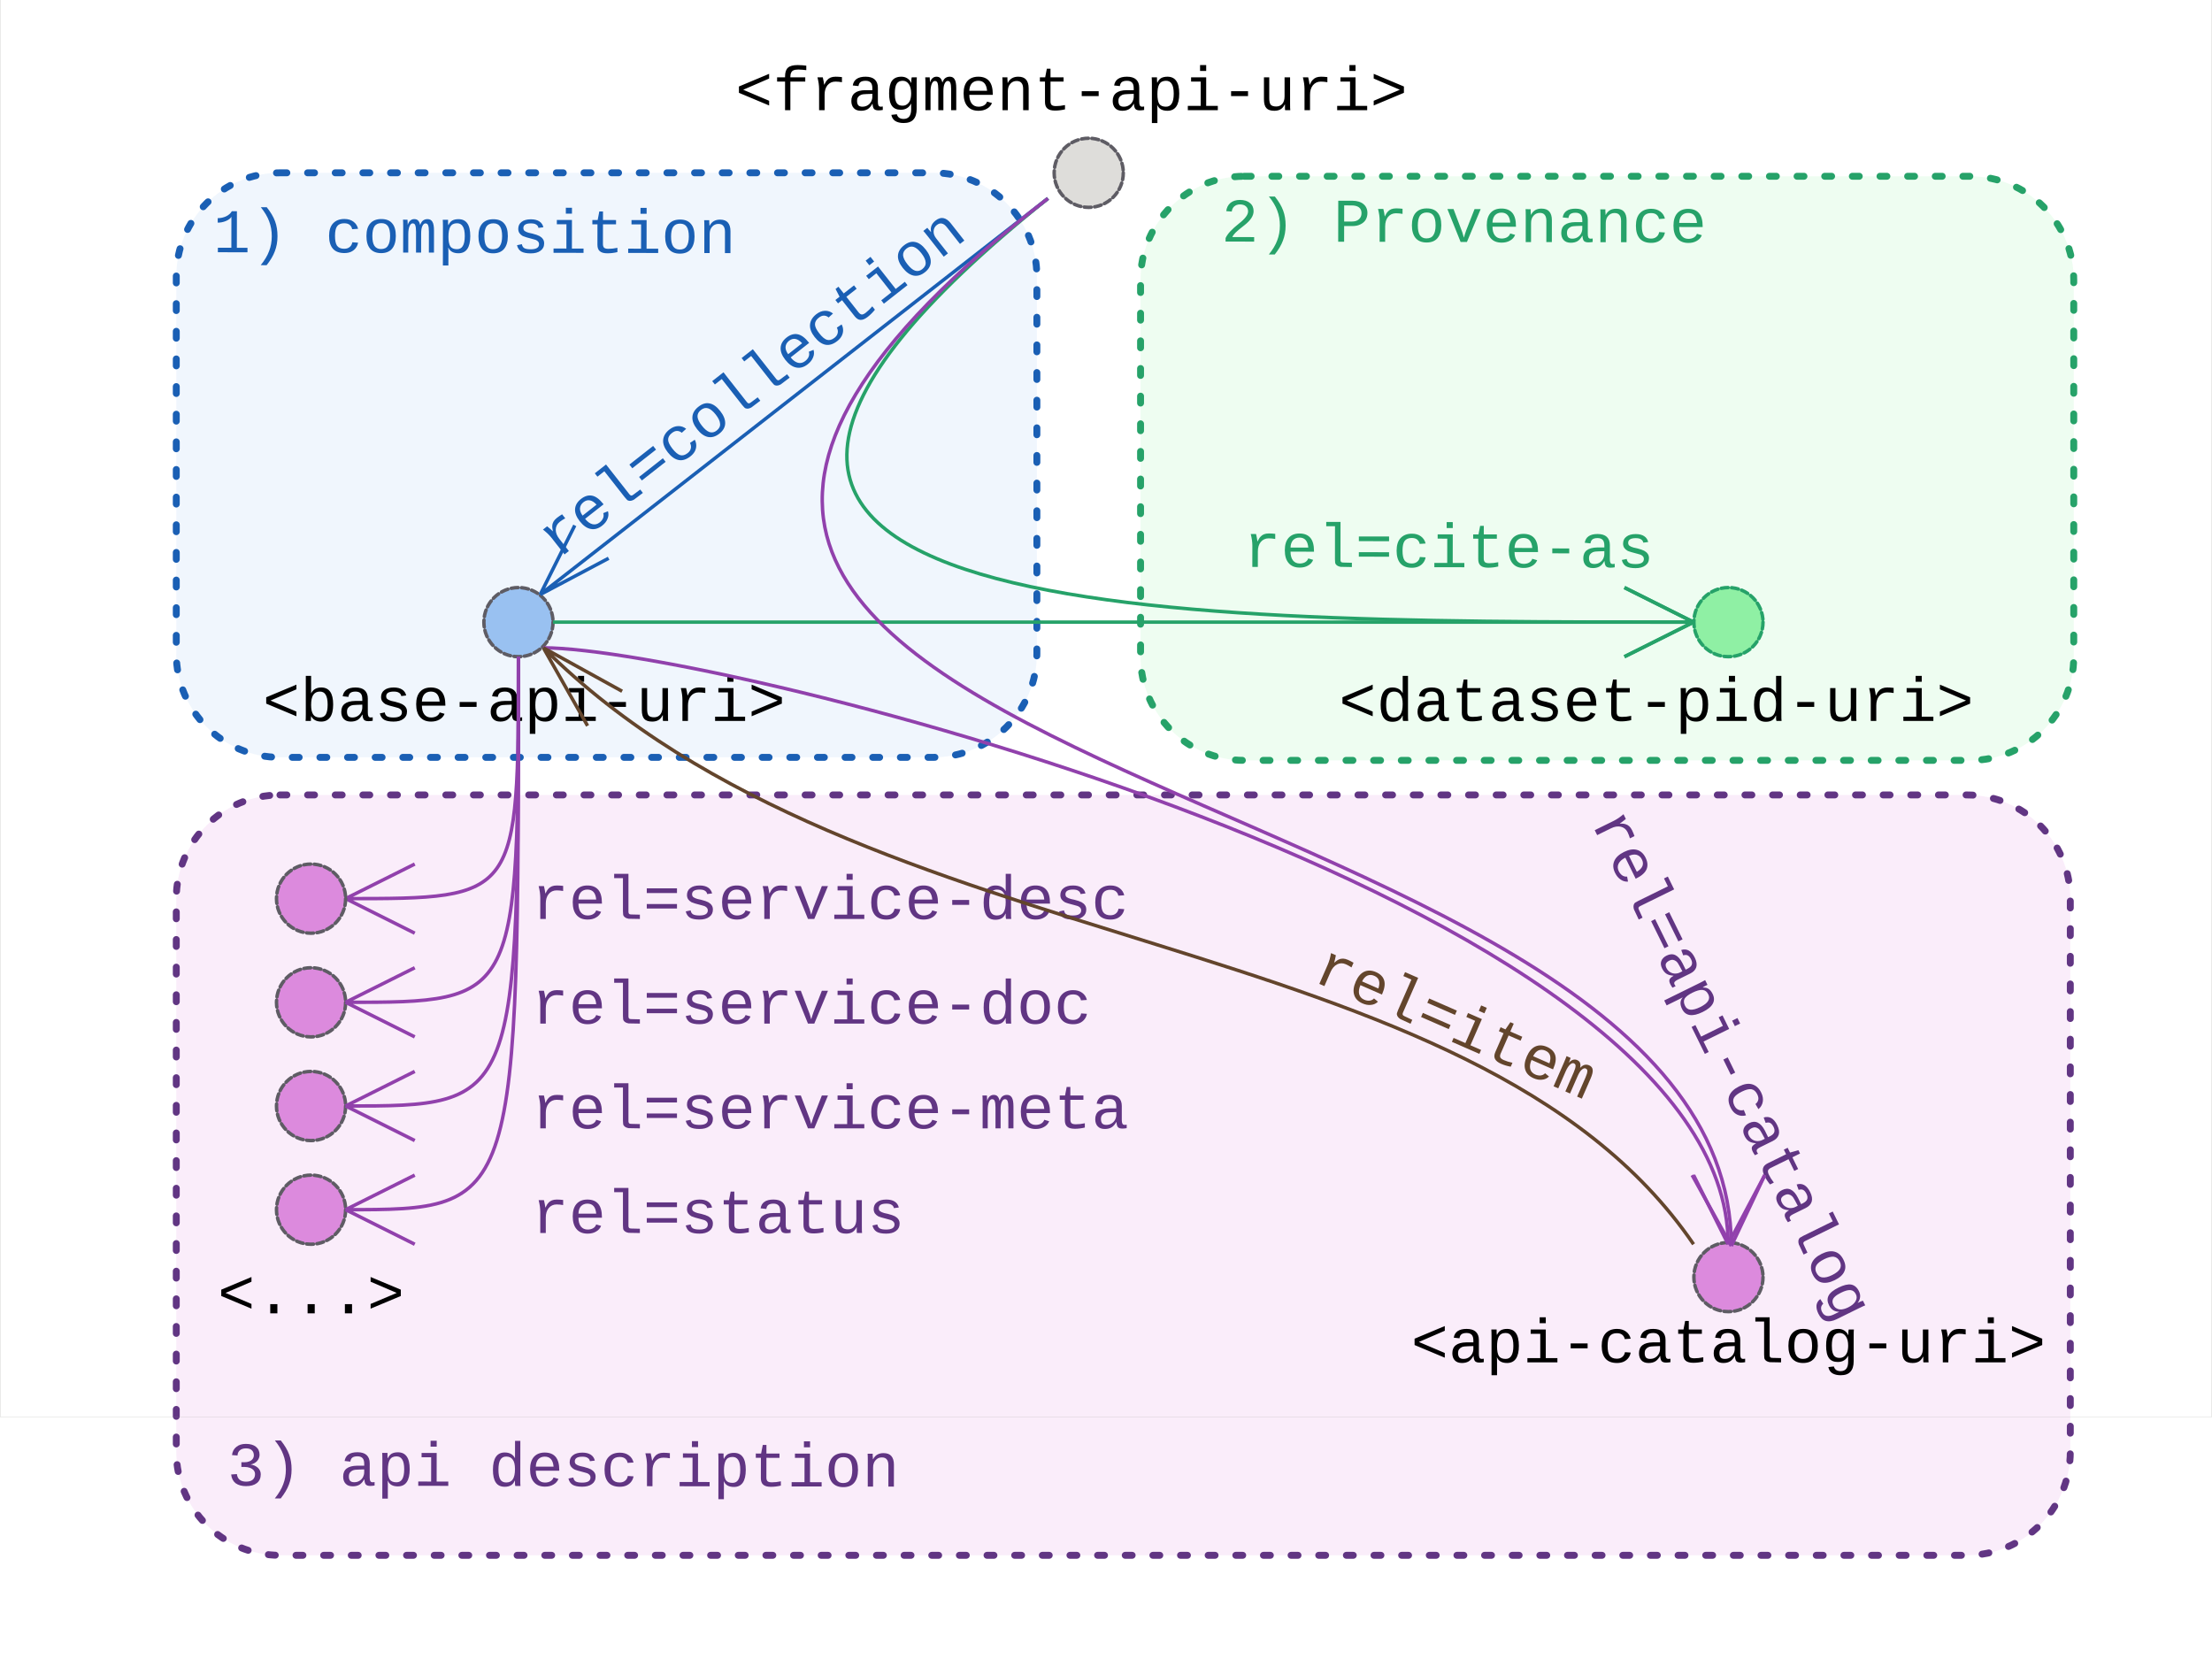
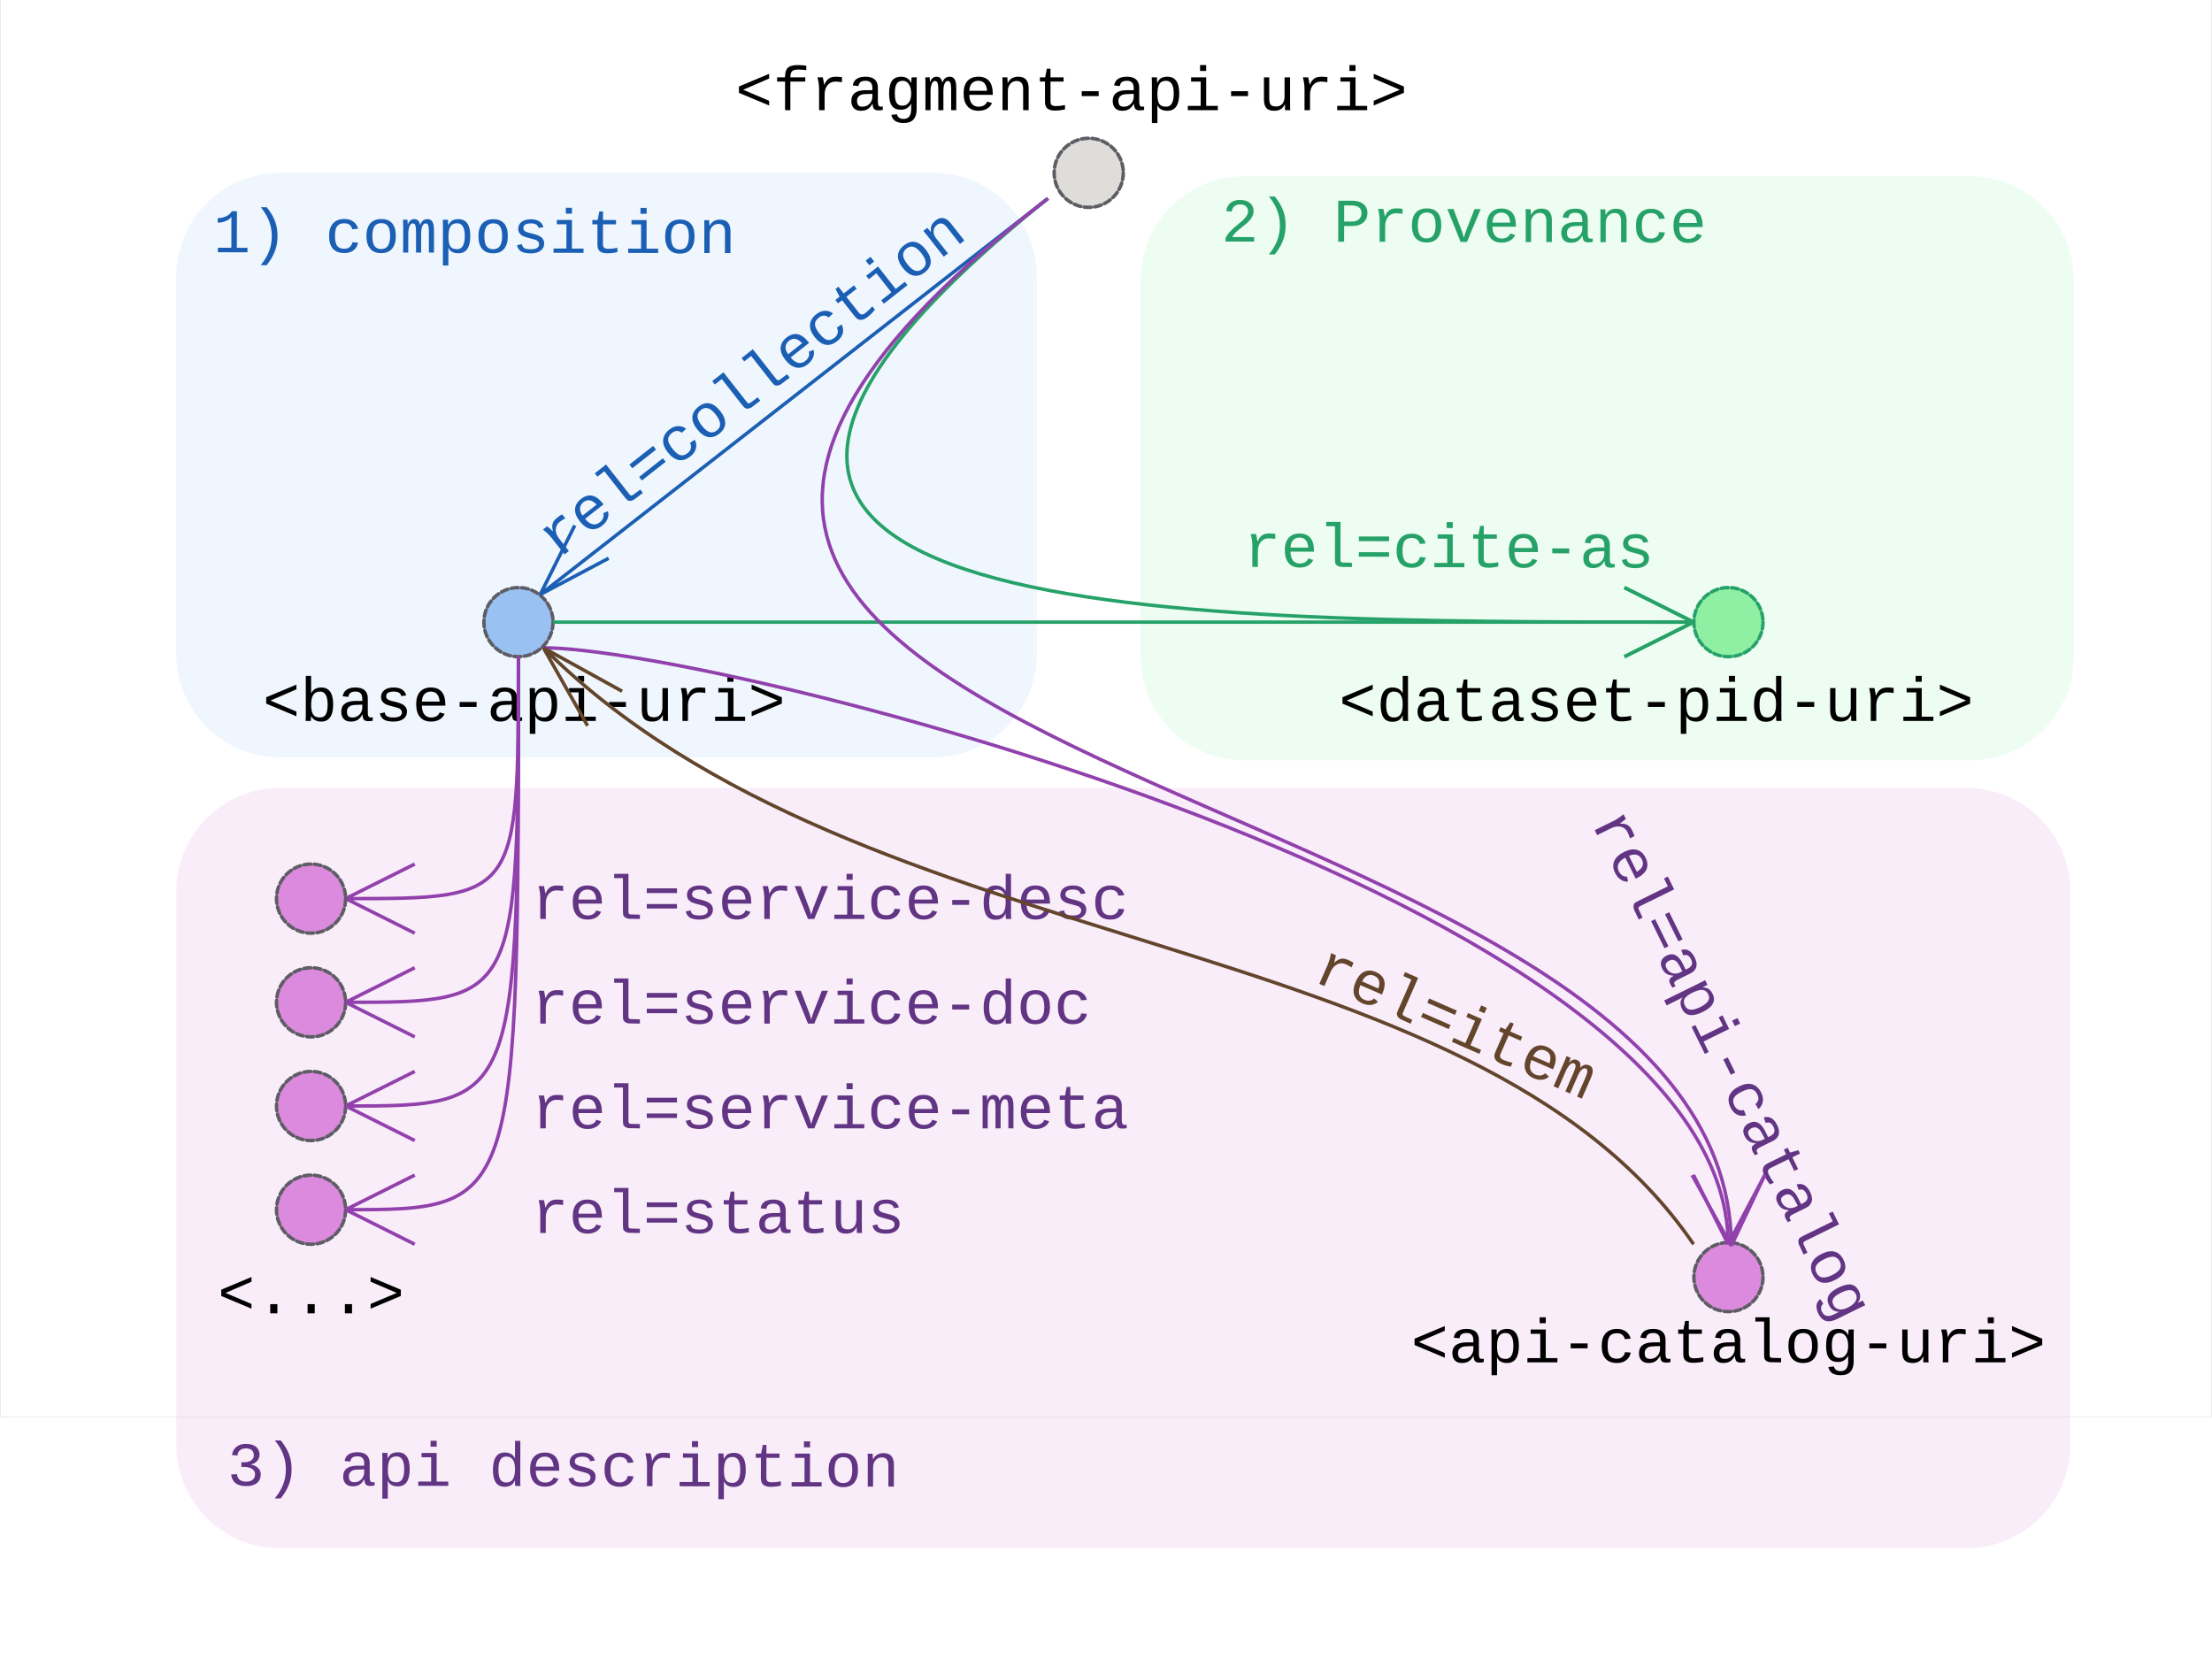
<svg xmlns="http://www.w3.org/2000/svg" width="640" height="480" viewBox="0 0 169.333 127" version="1.1" id="svg982">
  <defs id="defs979">
    <clipPath clipPathUnits="userSpaceOnUse" id="clipPath3602">
      <g id="g3606">
        <path d="M 0,0 H 800 V 600 H 0 Z" clip-rule="nonzero" id="path3604" />
      </g>
    </clipPath>
  </defs>
  <g id="layer1">
-     <rect style="fill:#dc8add;fill-opacity:0.15;stroke:#613583;stroke-width:0.529;stroke-linecap:round;stroke-linejoin:round;stroke-dasharray:0.529, 1.587;stroke-dashoffset:0" id="rect1625" width="144.992" height="58.208" x="13.494" y="60.854" rx="7.937" ry="7.937" />
+     <rect style="fill:#dc8add;fill-opacity:0.15;stroke:none;stroke-width:0.529;stroke-linecap:round;stroke-linejoin:round;stroke-dasharray:0.529, 1.587;stroke-dashoffset:0" id="rect1625" width="144.992" height="58.208" x="13.494" y="60.317" rx="7.937" ry="7.937" />
    <path id="path20" style="fill:none;stroke:#9141ac;stroke-width:0.265px;stroke-linecap:butt;stroke-linejoin:miter;stroke-opacity:1" d="m 31.75,71.437 -5.292,-2.646 m 5.292,-2.646 -5.292,2.646 M 39.687,50.271 c 0,18.521 0,18.521 -13.229,18.521" />
-     <rect style="fill:#8ff0a4;fill-opacity:0.15;stroke:#26a269;stroke-width:0.529;stroke-linecap:round;stroke-linejoin:round;stroke-dasharray:0.529, 1.587;stroke-dashoffset:0" id="rect3" width="71.438" height="44.715" x="87.312" y="13.494" rx="7.937" ry="7.938" />
-     <rect style="fill:#99c1f1;fill-opacity:0.15;stroke:#1a5fb4;stroke-width:0.529;stroke-linecap:round;stroke-linejoin:round;stroke-dasharray:0.529, 1.587;stroke-dashoffset:0" id="rect1013" width="65.881" height="44.748" x="13.494" y="13.229" rx="7.937" ry="7.938" />
+     <rect style="fill:#8ff0a4;fill-opacity:0.15;stroke:none;stroke-width:0.529;stroke-linecap:round;stroke-linejoin:round;stroke-dasharray:0.529, 1.587;stroke-dashoffset:0" id="rect3" width="71.438" height="44.715" x="87.312" y="13.494" rx="7.937" ry="7.938" />
+     <rect style="fill:#99c1f1;fill-opacity:0.15;stroke:none;stroke-width:0.529;stroke-linecap:round;stroke-linejoin:round;stroke-dasharray:0.529, 1.587;stroke-dashoffset:0" id="rect1013" width="65.881" height="44.748" x="13.494" y="13.229" rx="7.937" ry="7.938" />
    <rect style="opacity:0.458;fill:none;stroke:#888a85;stroke-width:0.026;stroke-linecap:round;stroke-linejoin:round" id="rect6783" width="169.307" height="126.974" x="0.013" y="-18.508" ry="1.2715655e-06" rx="1.2715655e-06" />
    <circle style="fill:#deddda;stroke:#5e5c64;stroke-width:0.265;stroke-linecap:round;stroke-linejoin:round;stroke-dasharray:0.529, 0.265" id="path845" cx="83.344" cy="13.229" r="2.646" />
    <circle style="fill:#99c1f1;stroke:#5e5c64;stroke-width:0.265;stroke-linecap:round;stroke-linejoin:round;stroke-dasharray:0.529, 0.265" id="circle847" cx="39.688" cy="47.625" r="2.646" />
    <text xml:space="preserve" style="font-size:4.763px;line-height:1.25;font-family:'Liberation Mono';-inkscape-font-specification:'Liberation Mono';stroke-width:0.265" x="102.503" y="55.192" id="text916">
      <tspan id="tspan914" style="font-size:4.763px;fill:#000000;fill-opacity:1;stroke-width:0.265" x="102.503" y="55.192">&lt;dataset-pid-uri&gt;</tspan>
    </text>
    <text xml:space="preserve" style="font-size:4.763px;line-height:1.25;font-family:'Liberation Mono';-inkscape-font-specification:'Liberation Mono';stroke-width:0.265" x="108.025" y="104.294" id="text1647">
      <tspan style="font-size:4.763px;fill:#000000;fill-opacity:1;stroke-width:0.265" x="108.025" y="104.294" id="tspan1621">&lt;api-catalog-uri&gt;</tspan>
    </text>
    <circle style="fill:#dc8add;stroke:#5e5c64;stroke-width:0.265;stroke-linecap:round;stroke-linejoin:round;stroke-dasharray:0.529, 0.265" id="circle4128" cx="132.316" cy="97.763" r="2.646" />
    <text xml:space="preserve" style="font-size:4.763px;line-height:1.25;font-family:'Liberation Mono';-inkscape-font-specification:'Liberation Mono';fill:#613583;stroke-width:0.265" x="110.243" y="-81.469" id="text4134" transform="rotate(63.79464)">
      <tspan style="font-size:4.763px;fill:#613583;fill-opacity:1;stroke-width:0.265" x="110.243" y="-81.469" id="tspan8">rel=api-catalog</tspan>
    </text>
    <text xml:space="preserve" style="font-size:4.763px;line-height:1.25;font-family:'Liberation Mono';-inkscape-font-specification:'Liberation Mono';stroke-width:0.265" x="56.301" y="8.435" id="text1541">
      <tspan id="tspan1539" style="font-size:4.763px;fill:#000000;fill-opacity:1;stroke-width:0.265" x="56.301" y="8.435">&lt;fragment-api-uri&gt;</tspan>
    </text>
    <circle style="fill:#8ff0a4;stroke:#26a269;stroke-width:0.265;stroke-linecap:round;stroke-linejoin:round;stroke-dasharray:0.529, 0.265" id="circle1543" cx="132.316" cy="47.625" r="2.646" />
    <text xml:space="preserve" style="font-size:4.763px;line-height:1.25;font-family:'Liberation Mono';-inkscape-font-specification:'Liberation Mono';fill:#000000;stroke-width:0.265" x="20.115" y="55.192" id="text1625">
      <tspan style="font-size:4.763px;fill:#000000;fill-opacity:1;stroke-width:0.265" x="20.115" y="55.192" id="tspan1630">&lt;base-api-uri&gt;</tspan>
    </text>
    <path id="path5466" style="fill:none;stroke:#1a5fb4;stroke-width:0.265px;stroke-linecap:butt;stroke-linejoin:miter;stroke-opacity:1" d="m 46.592,42.737 -5.238,2.777 m 2.646,-5.292 -2.646,5.292 M 80.223,15.19 41.353,45.514" />
    <path id="path5468" style="fill:none;stroke:#26a269;stroke-width:0.265px;stroke-linecap:butt;stroke-linejoin:miter;stroke-dasharray:none;stroke-dashoffset:0;stroke-opacity:1" d="m 124.354,50.271 5.292,-2.646 m -5.292,-2.646 5.292,2.646 m -87.312,0 87.312,0" />
    <text xml:space="preserve" style="font-size:4.763px;line-height:1.25;font-family:'Liberation Mono';-inkscape-font-specification:'Liberation Mono';fill:#1a5fb4;stroke-width:0.265" x="7.093" y="60.072" id="text6210" transform="rotate(-38.13715)">
      <tspan id="tspan6208" style="font-size:4.763px;fill:#1a5fb4;fill-opacity:1;stroke-width:0.265" x="7.093" y="60.072">rel=collection</tspan>
    </text>
    <text xml:space="preserve" style="font-size:4.763px;line-height:1.25;font-family:'Liberation Mono';-inkscape-font-specification:'Liberation Mono';text-align:center;text-anchor:middle;fill:#26a269;stroke-width:0.265" x="118.121" y="43.236" id="text6200" transform="rotate(0.09695921)">
      <tspan style="font-size:4.763px;text-align:center;text-anchor:middle;fill:#26a269;fill-opacity:1;stroke-width:0.265" x="118.121" y="43.236" id="tspan6198">rel=cite-as</tspan>
    </text>
    <path id="path3" style="fill:none;stroke:#26a269;stroke-width:0.265px;stroke-linecap:butt;stroke-linejoin:miter;stroke-dasharray:none;stroke-dashoffset:0;stroke-opacity:1" d="m 124.354,50.271 5.292,-2.646 m -5.292,-2.646 5.292,2.646 M 80.223,15.19 c -40.535,32.435 7.09,32.435 49.423,32.435" />
    <text xml:space="preserve" style="font-size:4.763px;line-height:1.25;font-family:'Liberation Mono';-inkscape-font-specification:'Liberation Mono';fill:#63452c;stroke-width:0.265" x="122.027" y="28.539" id="text12" transform="rotate(23.62072)">
      <tspan style="font-size:4.763px;fill:#63452c;fill-opacity:1;stroke-width:0.265" x="122.027" y="28.539" id="tspan12">rel=item</tspan>
    </text>
    <circle style="fill:#dc8add;stroke:#5e5c64;stroke-width:0.265;stroke-linecap:round;stroke-linejoin:round;stroke-dasharray:0.529, 0.265" id="circle13" cx="23.812" cy="68.792" r="2.646" />
    <circle style="fill:#dc8add;stroke:#5e5c64;stroke-width:0.265;stroke-linecap:round;stroke-linejoin:round;stroke-dasharray:0.529, 0.265" id="circle14" cx="23.812" cy="76.729" r="2.646" />
    <circle style="fill:#dc8add;stroke:#5e5c64;stroke-width:0.265;stroke-linecap:round;stroke-linejoin:round;stroke-dasharray:0.529, 0.265" id="circle15" cx="23.812" cy="84.667" r="2.646" />
    <circle style="fill:#dc8add;stroke:#5e5c64;stroke-width:0.265;stroke-linecap:round;stroke-linejoin:round;stroke-dasharray:0.529, 0.265" id="circle16" cx="23.812" cy="92.604" r="2.646" />
    <text xml:space="preserve" style="font-size:4.763px;line-height:1.25;font-family:'Liberation Mono';-inkscape-font-specification:'Liberation Mono';text-align:start;text-anchor:start;fill:#613583;stroke-width:0.265" x="40.672" y="70.347" id="text16">
      <tspan style="font-size:4.763px;fill:#613583;fill-opacity:1;stroke-width:0.265" x="40.672" y="70.347" id="tspan16">rel=service-desc</tspan>
    </text>
    <text xml:space="preserve" style="font-size:4.763px;line-height:1.25;font-family:'Liberation Mono';-inkscape-font-specification:'Liberation Mono';text-align:start;text-anchor:start;fill:#613583;stroke-width:0.265" x="40.672" y="78.359" id="text17">
      <tspan style="font-size:4.763px;fill:#613583;fill-opacity:1;stroke-width:0.265" x="40.672" y="78.359" id="tspan17">rel=service-doc</tspan>
    </text>
    <text xml:space="preserve" style="font-size:4.763px;line-height:1.25;font-family:'Liberation Mono';-inkscape-font-specification:'Liberation Mono';text-align:start;text-anchor:start;fill:#613583;stroke-width:0.265" x="40.672" y="86.377" id="text18">
      <tspan style="font-size:4.763px;fill:#613583;fill-opacity:1;stroke-width:0.265" x="40.672" y="86.377" id="tspan18">rel=service-meta</tspan>
    </text>
    <text xml:space="preserve" style="font-size:4.763px;line-height:1.25;font-family:'Liberation Mono';-inkscape-font-specification:'Liberation Mono';text-align:start;text-anchor:start;fill:#613583;stroke-width:0.265" x="40.672" y="94.389" id="text19">
      <tspan style="font-size:4.763px;fill:#613583;fill-opacity:1;stroke-width:0.265" x="40.672" y="94.389" id="tspan19">rel=status</tspan>
    </text>
    <text xml:space="preserve" style="font-size:4.763px;line-height:1.25;font-family:'Liberation Mono';-inkscape-font-specification:'Liberation Mono';text-align:center;text-anchor:middle;fill:#1a5fb4;stroke-width:0.265" x="43.507" y="19.28" id="text22" transform="rotate(0.09695921)">
      <tspan style="font-size:4.763px;text-align:center;text-anchor:middle;fill:#1a5fb4;fill-opacity:1;stroke-width:0.265" x="43.507" y="19.28" id="tspan22">1) composition</tspan>
    </text>
    <text xml:space="preserve" style="font-size:4.763px;line-height:1.25;font-family:'Liberation Mono';-inkscape-font-specification:'Liberation Mono';text-align:center;text-anchor:middle;fill:#613583;stroke-width:0.265" x="50.463" y="113.686" id="text23" transform="rotate(0.09695921)">
      <tspan style="font-size:4.763px;text-align:center;text-anchor:middle;fill:#613583;fill-opacity:1;stroke-width:0.265" x="50.463" y="113.686" id="tspan23">3) api description</tspan>
    </text>
    <text xml:space="preserve" style="font-size:4.763px;line-height:1.25;font-family:'Liberation Mono';-inkscape-font-specification:'Liberation Mono';text-align:center;text-anchor:middle;fill:#26a269;stroke-width:0.265" x="119.249" y="18.333" id="text21" transform="rotate(0.09695921)">
      <tspan style="font-size:4.763px;text-align:center;text-anchor:middle;fill:#26a269;fill-opacity:1;stroke-width:0.265" x="119.249" y="18.333" id="tspan21">2) Provenance</tspan>
    </text>
    <text xml:space="preserve" style="font-size:4.763px;line-height:1.25;font-family:'Liberation Mono';-inkscape-font-specification:'Liberation Mono';stroke-width:0.265" x="16.67" y="100.541" id="text24">
      <tspan style="font-size:4.763px;fill:#000000;fill-opacity:1;stroke-width:0.265" x="16.67" y="100.541" id="tspan24">&lt;...&gt;</tspan>
    </text>
    <path id="path24" style="fill:none;stroke:#9141ac;stroke-width:0.265px;stroke-linecap:butt;stroke-linejoin:miter;stroke-opacity:1" d="m 129.537,89.958 2.999,5.423 m 2.558,-5.423 -2.558,5.423 M 80.223,15.19 C 21.167,60.854 132.424,57.258 132.536,95.381" />
    <path id="path25" style="fill:none;stroke:#9141ac;stroke-width:0.265px;stroke-linecap:butt;stroke-linejoin:miter;stroke-opacity:1" d="m 31.75,79.375 -5.292,-2.646 m 5.292,-2.646 -5.292,2.646 M 39.687,50.271 c 0,26.458 0,26.458 -13.229,26.458" />
    <path id="path26" style="fill:none;stroke:#9141ac;stroke-width:0.265px;stroke-linecap:butt;stroke-linejoin:miter;stroke-opacity:1" d="m 31.75,87.312 -5.292,-2.646 m 5.292,-2.646 -5.292,2.646 M 39.687,50.271 c 0,34.396 0,34.396 -13.229,34.396" />
    <path id="path27" style="fill:none;stroke:#9141ac;stroke-width:0.265px;stroke-linecap:butt;stroke-linejoin:miter;stroke-opacity:1" d="m 31.75,95.25 -5.292,-2.646 m 5.292,-2.646 -5.292,2.646 M 39.687,50.271 c 0,42.333 0,42.333 -13.229,42.333" />
    <path id="path28" style="fill:none;stroke:#9141ac;stroke-width:0.265px;stroke-linecap:butt;stroke-linejoin:miter;stroke-opacity:1" d="m 129.646,89.958 2.646,5.292 m 2.802,-5.292 -2.802,5.292 M 41.596,49.592 c 13.229,-2e-6 90.696,19.2 90.696,45.658" />
    <path id="path29" style="fill:none;stroke:#63452c;stroke-width:0.265px;stroke-linecap:butt;stroke-linejoin:miter;stroke-opacity:1" d="m 47.625,52.917 -6.029,-3.325 m 3.383,5.97 -3.383,-5.97 M 129.646,95.25 C 112.689,70.408 66.146,74.083 41.596,49.592" />
  </g>
</svg>
